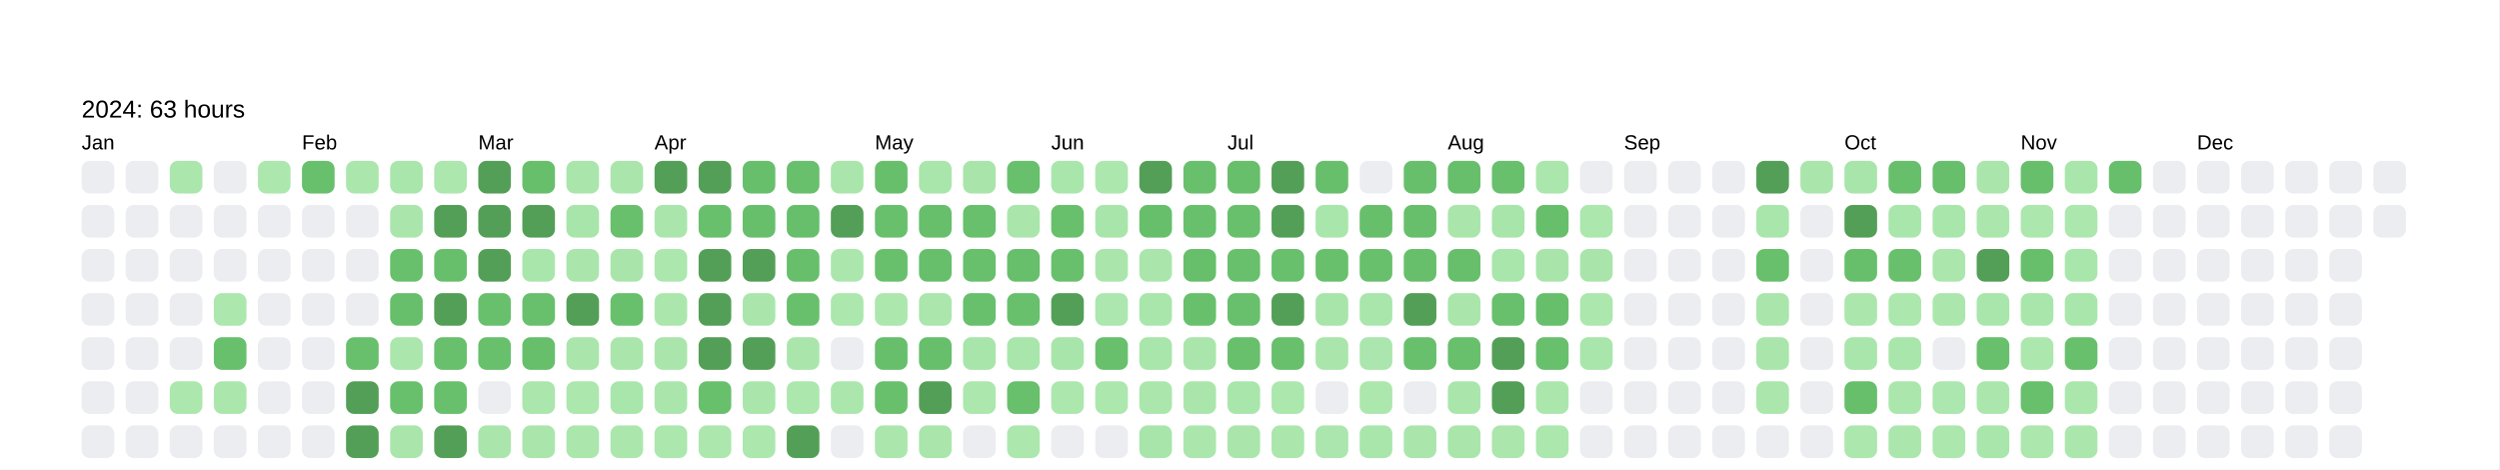
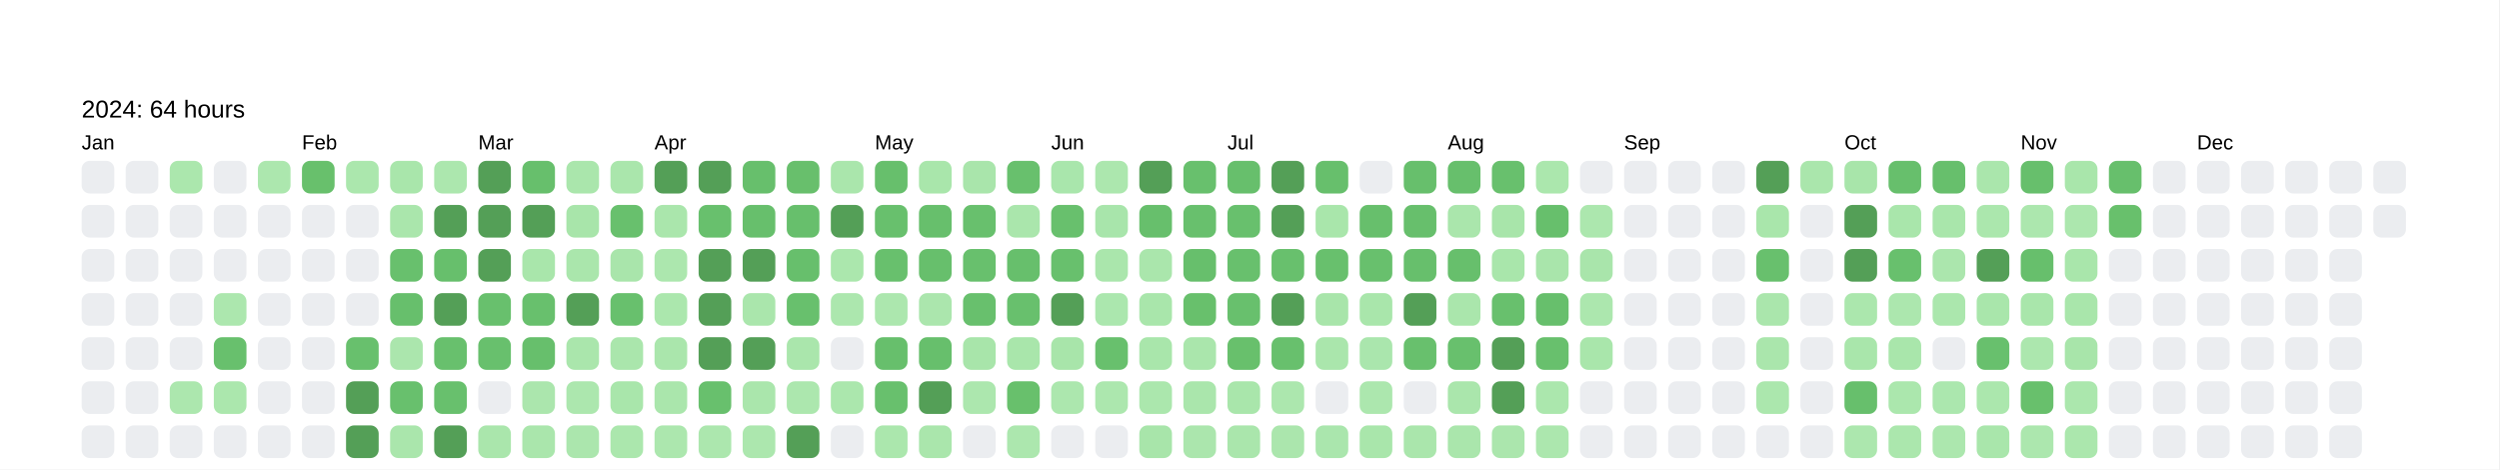
<svg xmlns="http://www.w3.org/2000/svg" baseProfile="full" height="57.5mm" version="1.1" viewBox="0,0,306.2,57.5" width="306.2mm">
  <defs />
  <rect fill="#FFFFFF" height="57.5" width="306.2" x="0" y="0" />
  <text fill="#000000" style="font-size:6px; font-family:Arial; font-weight:bold;" x="10" y="10" />
-   <text fill="#000000" style="font-size:3px; font-family:Arial;" x="10" y="14.4">2024: 63 hours</text>
+   <text fill="#000000" style="font-size:3px; font-family:Arial;" x="10" y="14.4">2024: 64 hours</text>
  <text fill="#000000" style="font-size:2.5px; font-family:Arial" x="10" y="18.3">Jan</text>
  <rect fill="#EBEDF0" height="4" rx="1" ry="1" width="4" x="10" y="19.7" />
  <rect fill="#EBEDF0" height="4" rx="1" ry="1" width="4" x="10" y="25.1" />
  <rect fill="#EBEDF0" height="4" rx="1" ry="1" width="4" x="10" y="30.5" />
  <rect fill="#EBEDF0" height="4" rx="1" ry="1" width="4" x="10" y="35.9" />
  <rect fill="#EBEDF0" height="4" rx="1" ry="1" width="4" x="10" y="41.3" />
  <rect fill="#EBEDF0" height="4" rx="1" ry="1" width="4" x="10" y="46.7" />
  <rect fill="#EBEDF0" height="4" rx="1" ry="1" width="4" x="10" y="52.1" />
  <rect fill="#EBEDF0" height="4" rx="1" ry="1" width="4" x="15.4" y="19.7" />
  <rect fill="#EBEDF0" height="4" rx="1" ry="1" width="4" x="15.4" y="25.1" />
  <rect fill="#EBEDF0" height="4" rx="1" ry="1" width="4" x="15.4" y="30.5" />
  <rect fill="#EBEDF0" height="4" rx="1" ry="1" width="4" x="15.4" y="35.9" />
  <rect fill="#EBEDF0" height="4" rx="1" ry="1" width="4" x="15.4" y="41.3" />
  <rect fill="#EBEDF0" height="4" rx="1" ry="1" width="4" x="15.4" y="46.7" />
  <rect fill="#EBEDF0" height="4" rx="1" ry="1" width="4" x="15.4" y="52.1" />
  <rect fill="#abe7ad" height="4" rx="1" ry="1" width="4" x="20.8" y="19.7" />
  <rect fill="#EBEDF0" height="4" rx="1" ry="1" width="4" x="20.8" y="25.1" />
  <rect fill="#EBEDF0" height="4" rx="1" ry="1" width="4" x="20.8" y="30.5" />
  <rect fill="#EBEDF0" height="4" rx="1" ry="1" width="4" x="20.8" y="35.9" />
  <rect fill="#EBEDF0" height="4" rx="1" ry="1" width="4" x="20.8" y="41.3" />
  <rect fill="#ace7ae" height="4" rx="1" ry="1" width="4" x="20.8" y="46.7" />
  <rect fill="#EBEDF0" height="4" rx="1" ry="1" width="4" x="20.8" y="52.1" />
  <rect fill="#EBEDF0" height="4" rx="1" ry="1" width="4" x="26.2" y="19.7" />
  <rect fill="#EBEDF0" height="4" rx="1" ry="1" width="4" x="26.2" y="25.1" />
  <rect fill="#EBEDF0" height="4" rx="1" ry="1" width="4" x="26.2" y="30.5" />
  <rect fill="#ace7ae" height="4" rx="1" ry="1" width="4" x="26.2" y="35.9" />
  <rect fill="#68c06d" height="4" rx="1" ry="1" width="4" x="26.2" y="41.3" />
  <rect fill="#abe7ad" height="4" rx="1" ry="1" width="4" x="26.2" y="46.7" />
  <rect fill="#EBEDF0" height="4" rx="1" ry="1" width="4" x="26.2" y="52.1" />
  <rect fill="#ace7ae" height="4" rx="1" ry="1" width="4" x="31.6" y="19.7" />
  <rect fill="#EBEDF0" height="4" rx="1" ry="1" width="4" x="31.6" y="25.1" />
  <rect fill="#EBEDF0" height="4" rx="1" ry="1" width="4" x="31.6" y="30.5" />
  <rect fill="#EBEDF0" height="4" rx="1" ry="1" width="4" x="31.6" y="35.9" />
  <rect fill="#EBEDF0" height="4" rx="1" ry="1" width="4" x="31.6" y="41.3" />
  <rect fill="#EBEDF0" height="4" rx="1" ry="1" width="4" x="31.6" y="46.7" />
  <rect fill="#EBEDF0" height="4" rx="1" ry="1" width="4" x="31.6" y="52.1" />
  <text fill="#000000" style="font-size:2.5px; font-family:Arial" x="37.0" y="18.3">Feb</text>
  <rect fill="#68c06c" height="4" rx="1" ry="1" width="4" x="37.0" y="19.7" />
  <rect fill="#EBEDF0" height="4" rx="1" ry="1" width="4" x="37.0" y="25.1" />
  <rect fill="#EBEDF0" height="4" rx="1" ry="1" width="4" x="37.0" y="30.5" />
  <rect fill="#EBEDF0" height="4" rx="1" ry="1" width="4" x="37.0" y="35.9" />
  <rect fill="#EBEDF0" height="4" rx="1" ry="1" width="4" x="37.0" y="41.3" />
  <rect fill="#EBEDF0" height="4" rx="1" ry="1" width="4" x="37.0" y="46.7" />
  <rect fill="#EBEDF0" height="4" rx="1" ry="1" width="4" x="37.0" y="52.1" />
  <rect fill="#abe7ad" height="4" rx="1" ry="1" width="4" x="42.4" y="19.7" />
  <rect fill="#EBEDF0" height="4" rx="1" ry="1" width="4" x="42.4" y="25.1" />
  <rect fill="#EBEDF0" height="4" rx="1" ry="1" width="4" x="42.4" y="30.5" />
  <rect fill="#EBEDF0" height="4" rx="1" ry="1" width="4" x="42.4" y="35.9" />
  <rect fill="#68c06d" height="4" rx="1" ry="1" width="4" x="42.4" y="41.3" />
  <rect fill="#549F57" height="4" rx="1" ry="1" width="4" x="42.4" y="46.7" />
  <rect fill="#549F57" height="4" rx="1" ry="1" width="4" x="42.4" y="52.1" />
  <rect fill="#a9e6ab" height="4" rx="1" ry="1" width="4" x="47.8" y="19.7" />
  <rect fill="#aae6ac" height="4" rx="1" ry="1" width="4" x="47.8" y="25.1" />
  <rect fill="#68c06d" height="4" rx="1" ry="1" width="4" x="47.8" y="30.5" />
  <rect fill="#67bf6c" height="4" rx="1" ry="1" width="4" x="47.8" y="35.9" />
  <rect fill="#abe6ad" height="4" rx="1" ry="1" width="4" x="47.8" y="41.3" />
  <rect fill="#68c06d" height="4" rx="1" ry="1" width="4" x="47.8" y="46.7" />
  <rect fill="#aae6ac" height="4" rx="1" ry="1" width="4" x="47.8" y="52.1" />
  <rect fill="#ace7ae" height="4" rx="1" ry="1" width="4" x="53.2" y="19.7" />
  <rect fill="#549F57" height="4" rx="1" ry="1" width="4" x="53.2" y="25.1" />
  <rect fill="#67bf6c" height="4" rx="1" ry="1" width="4" x="53.2" y="30.5" />
  <rect fill="#549F57" height="4" rx="1" ry="1" width="4" x="53.2" y="35.9" />
  <rect fill="#68c06d" height="4" rx="1" ry="1" width="4" x="53.2" y="41.3" />
  <rect fill="#68c06d" height="4" rx="1" ry="1" width="4" x="53.2" y="46.7" />
  <rect fill="#549F57" height="4" rx="1" ry="1" width="4" x="53.2" y="52.1" />
  <text fill="#000000" style="font-size:2.5px; font-family:Arial" x="58.6" y="18.3">Mar</text>
  <rect fill="#549F57" height="4" rx="1" ry="1" width="4" x="58.6" y="19.7" />
  <rect fill="#549F57" height="4" rx="1" ry="1" width="4" x="58.6" y="25.1" />
  <rect fill="#549F57" height="4" rx="1" ry="1" width="4" x="58.6" y="30.5" />
  <rect fill="#68c06d" height="4" rx="1" ry="1" width="4" x="58.6" y="35.9" />
  <rect fill="#68c06d" height="4" rx="1" ry="1" width="4" x="58.6" y="41.3" />
  <rect fill="#EBEDF0" height="4" rx="1" ry="1" width="4" x="58.6" y="46.7" />
  <rect fill="#aae6ac" height="4" rx="1" ry="1" width="4" x="58.6" y="52.1" />
  <rect fill="#67bf6c" height="4" rx="1" ry="1" width="4" x="64" y="19.7" />
  <rect fill="#549F57" height="4" rx="1" ry="1" width="4" x="64" y="25.1" />
  <rect fill="#a9e6ab" height="4" rx="1" ry="1" width="4" x="64" y="30.5" />
  <rect fill="#68c06d" height="4" rx="1" ry="1" width="4" x="64" y="35.9" />
  <rect fill="#67bf6c" height="4" rx="1" ry="1" width="4" x="64" y="41.3" />
  <rect fill="#abe6ad" height="4" rx="1" ry="1" width="4" x="64" y="46.7" />
  <rect fill="#aae6ac" height="4" rx="1" ry="1" width="4" x="64" y="52.1" />
  <rect fill="#aae6ac" height="4" rx="1" ry="1" width="4" x="69.4" y="19.7" />
  <rect fill="#a8e5aa" height="4" rx="1" ry="1" width="4" x="69.4" y="25.1" />
  <rect fill="#aae6ac" height="4" rx="1" ry="1" width="4" x="69.4" y="30.5" />
  <rect fill="#549F57" height="4" rx="1" ry="1" width="4" x="69.4" y="35.9" />
  <rect fill="#aae6ac" height="4" rx="1" ry="1" width="4" x="69.4" y="41.3" />
  <rect fill="#ace7ae" height="4" rx="1" ry="1" width="4" x="69.4" y="46.7" />
  <rect fill="#abe6ad" height="4" rx="1" ry="1" width="4" x="69.4" y="52.1" />
  <rect fill="#aae6ac" height="4" rx="1" ry="1" width="4" x="74.8" y="19.7" />
  <rect fill="#68c06d" height="4" rx="1" ry="1" width="4" x="74.8" y="25.1" />
  <rect fill="#a9e5ab" height="4" rx="1" ry="1" width="4" x="74.8" y="30.5" />
  <rect fill="#68c06d" height="4" rx="1" ry="1" width="4" x="74.8" y="35.9" />
  <rect fill="#aae6ac" height="4" rx="1" ry="1" width="4" x="74.8" y="41.3" />
  <rect fill="#a9e6ab" height="4" rx="1" ry="1" width="4" x="74.8" y="46.7" />
  <rect fill="#abe7ad" height="4" rx="1" ry="1" width="4" x="74.8" y="52.1" />
  <text fill="#000000" style="font-size:2.5px; font-family:Arial" x="80.2" y="18.3">Apr</text>
  <rect fill="#549F57" height="4" rx="1" ry="1" width="4" x="80.2" y="19.7" />
  <rect fill="#aae6ac" height="4" rx="1" ry="1" width="4" x="80.2" y="25.1" />
  <rect fill="#ace7ae" height="4" rx="1" ry="1" width="4" x="80.2" y="30.5" />
  <rect fill="#abe7ad" height="4" rx="1" ry="1" width="4" x="80.2" y="35.9" />
  <rect fill="#aae6ac" height="4" rx="1" ry="1" width="4" x="80.2" y="41.3" />
  <rect fill="#aae6ac" height="4" rx="1" ry="1" width="4" x="80.2" y="46.7" />
  <rect fill="#ace7ae" height="4" rx="1" ry="1" width="4" x="80.2" y="52.1" />
  <rect fill="#549F57" height="4" rx="1" ry="1" width="4" x="85.6" y="19.7" />
  <rect fill="#68c06d" height="4" rx="1" ry="1" width="4" x="85.6" y="25.1" />
  <rect fill="#549F57" height="4" rx="1" ry="1" width="4" x="85.6" y="30.5" />
  <rect fill="#549F57" height="4" rx="1" ry="1" width="4" x="85.6" y="35.9" />
  <rect fill="#549F57" height="4" rx="1" ry="1" width="4" x="85.6" y="41.3" />
  <rect fill="#68c06d" height="4" rx="1" ry="1" width="4" x="85.6" y="46.7" />
  <rect fill="#ace7ae" height="4" rx="1" ry="1" width="4" x="85.6" y="52.1" />
  <rect fill="#67bf6c" height="4" rx="1" ry="1" width="4" x="91" y="19.7" />
  <rect fill="#67bf6c" height="4" rx="1" ry="1" width="4" x="91" y="25.1" />
  <rect fill="#549F57" height="4" rx="1" ry="1" width="4" x="91" y="30.5" />
  <rect fill="#aae6ac" height="4" rx="1" ry="1" width="4" x="91" y="35.9" />
  <rect fill="#549F57" height="4" rx="1" ry="1" width="4" x="91" y="41.3" />
  <rect fill="#aae6ac" height="4" rx="1" ry="1" width="4" x="91" y="46.7" />
  <rect fill="#ace7ae" height="4" rx="1" ry="1" width="4" x="91" y="52.1" />
  <rect fill="#68bf6c" height="4" rx="1" ry="1" width="4" x="96.4" y="19.7" />
  <rect fill="#67bf6c" height="4" rx="1" ry="1" width="4" x="96.4" y="25.1" />
  <rect fill="#67bf6c" height="4" rx="1" ry="1" width="4" x="96.4" y="30.5" />
  <rect fill="#68c06d" height="4" rx="1" ry="1" width="4" x="96.4" y="35.9" />
  <rect fill="#aae6ac" height="4" rx="1" ry="1" width="4" x="96.4" y="41.3" />
  <rect fill="#ace7ae" height="4" rx="1" ry="1" width="4" x="96.4" y="46.7" />
  <rect fill="#549F57" height="4" rx="1" ry="1" width="4" x="96.4" y="52.1" />
  <rect fill="#aae6ac" height="4" rx="1" ry="1" width="4" x="101.8" y="19.7" />
  <rect fill="#549F57" height="4" rx="1" ry="1" width="4" x="101.8" y="25.1" />
  <rect fill="#abe7ad" height="4" rx="1" ry="1" width="4" x="101.8" y="30.5" />
  <rect fill="#ace7ae" height="4" rx="1" ry="1" width="4" x="101.8" y="35.9" />
  <rect fill="#EBEDF0" height="4" rx="1" ry="1" width="4" x="101.8" y="41.3" />
  <rect fill="#abe7ad" height="4" rx="1" ry="1" width="4" x="101.8" y="46.7" />
  <rect fill="#EBEDF0" height="4" rx="1" ry="1" width="4" x="101.8" y="52.1" />
  <text fill="#000000" style="font-size:2.5px; font-family:Arial" x="107.2" y="18.3">May</text>
  <rect fill="#67bf6c" height="4" rx="1" ry="1" width="4" x="107.2" y="19.7" />
  <rect fill="#68c06d" height="4" rx="1" ry="1" width="4" x="107.2" y="25.1" />
  <rect fill="#68c06d" height="4" rx="1" ry="1" width="4" x="107.2" y="30.5" />
  <rect fill="#ace7ae" height="4" rx="1" ry="1" width="4" x="107.2" y="35.9" />
  <rect fill="#67bf6c" height="4" rx="1" ry="1" width="4" x="107.2" y="41.3" />
  <rect fill="#68c06d" height="4" rx="1" ry="1" width="4" x="107.2" y="46.7" />
  <rect fill="#abe7ad" height="4" rx="1" ry="1" width="4" x="107.2" y="52.1" />
  <rect fill="#a9e6ab" height="4" rx="1" ry="1" width="4" x="112.6" y="19.7" />
  <rect fill="#67bf6c" height="4" rx="1" ry="1" width="4" x="112.6" y="25.1" />
  <rect fill="#67bf6c" height="4" rx="1" ry="1" width="4" x="112.6" y="30.5" />
  <rect fill="#abe6ad" height="4" rx="1" ry="1" width="4" x="112.6" y="35.9" />
  <rect fill="#67bf6c" height="4" rx="1" ry="1" width="4" x="112.6" y="41.3" />
  <rect fill="#549F57" height="4" rx="1" ry="1" width="4" x="112.6" y="46.7" />
  <rect fill="#aae6ac" height="4" rx="1" ry="1" width="4" x="112.6" y="52.1" />
  <rect fill="#a9e5ab" height="4" rx="1" ry="1" width="4" x="118" y="19.7" />
  <rect fill="#68c06d" height="4" rx="1" ry="1" width="4" x="118" y="25.1" />
  <rect fill="#68c06d" height="4" rx="1" ry="1" width="4" x="118" y="30.5" />
  <rect fill="#68c06d" height="4" rx="1" ry="1" width="4" x="118" y="35.9" />
  <rect fill="#a8e5aa" height="4" rx="1" ry="1" width="4" x="118" y="41.3" />
  <rect fill="#ace7ae" height="4" rx="1" ry="1" width="4" x="118" y="46.7" />
  <rect fill="#EBEDF0" height="4" rx="1" ry="1" width="4" x="118" y="52.1" />
  <rect fill="#68c06d" height="4" rx="1" ry="1" width="4" x="123.4" y="19.7" />
  <rect fill="#aae6ac" height="4" rx="1" ry="1" width="4" x="123.4" y="25.1" />
  <rect fill="#67bf6c" height="4" rx="1" ry="1" width="4" x="123.4" y="30.5" />
  <rect fill="#68c06d" height="4" rx="1" ry="1" width="4" x="123.4" y="35.9" />
  <rect fill="#a9e6ab" height="4" rx="1" ry="1" width="4" x="123.4" y="41.3" />
  <rect fill="#68c06c" height="4" rx="1" ry="1" width="4" x="123.4" y="46.7" />
  <rect fill="#ace7ae" height="4" rx="1" ry="1" width="4" x="123.4" y="52.1" />
  <text fill="#000000" style="font-size:2.5px; font-family:Arial" x="128.8" y="18.3">Jun</text>
  <rect fill="#a9e6ac" height="4" rx="1" ry="1" width="4" x="128.8" y="19.7" />
  <rect fill="#68c06d" height="4" rx="1" ry="1" width="4" x="128.8" y="25.1" />
  <rect fill="#68c06d" height="4" rx="1" ry="1" width="4" x="128.8" y="30.5" />
  <rect fill="#549F57" height="4" rx="1" ry="1" width="4" x="128.8" y="35.9" />
  <rect fill="#a8e5aa" height="4" rx="1" ry="1" width="4" x="128.8" y="41.3" />
  <rect fill="#ace7ae" height="4" rx="1" ry="1" width="4" x="128.8" y="46.7" />
  <rect fill="#EBEDF0" height="4" rx="1" ry="1" width="4" x="128.8" y="52.1" />
  <rect fill="#ace7ae" height="4" rx="1" ry="1" width="4" x="134.2" y="19.7" />
  <rect fill="#a8e5ab" height="4" rx="1" ry="1" width="4" x="134.2" y="25.1" />
  <rect fill="#aae6ac" height="4" rx="1" ry="1" width="4" x="134.2" y="30.5" />
  <rect fill="#abe7ae" height="4" rx="1" ry="1" width="4" x="134.2" y="35.9" />
  <rect fill="#68c06d" height="4" rx="1" ry="1" width="4" x="134.2" y="41.3" />
  <rect fill="#ace7ae" height="4" rx="1" ry="1" width="4" x="134.2" y="46.7" />
  <rect fill="#EBEDF0" height="4" rx="1" ry="1" width="4" x="134.2" y="52.1" />
  <rect fill="#549F57" height="4" rx="1" ry="1" width="4" x="139.6" y="19.7" />
  <rect fill="#67bf6c" height="4" rx="1" ry="1" width="4" x="139.6" y="25.1" />
  <rect fill="#aae6ac" height="4" rx="1" ry="1" width="4" x="139.6" y="30.5" />
  <rect fill="#a9e6ab" height="4" rx="1" ry="1" width="4" x="139.6" y="35.9" />
  <rect fill="#a9e6ab" height="4" rx="1" ry="1" width="4" x="139.6" y="41.3" />
  <rect fill="#abe7ad" height="4" rx="1" ry="1" width="4" x="139.6" y="46.7" />
  <rect fill="#a8e5aa" height="4" rx="1" ry="1" width="4" x="139.6" y="52.1" />
  <rect fill="#68c06d" height="4" rx="1" ry="1" width="4" x="145" y="19.7" />
  <rect fill="#68c06d" height="4" rx="1" ry="1" width="4" x="145" y="25.1" />
  <rect fill="#67bf6c" height="4" rx="1" ry="1" width="4" x="145" y="30.5" />
  <rect fill="#68c06c" height="4" rx="1" ry="1" width="4" x="145" y="35.9" />
  <rect fill="#aae6ac" height="4" rx="1" ry="1" width="4" x="145" y="41.3" />
  <rect fill="#aae6ac" height="4" rx="1" ry="1" width="4" x="145" y="46.7" />
  <rect fill="#abe6ad" height="4" rx="1" ry="1" width="4" x="145" y="52.1" />
  <text fill="#000000" style="font-size:2.5px; font-family:Arial" x="150.4" y="18.3">Jul</text>
  <rect fill="#67bf6c" height="4" rx="1" ry="1" width="4" x="150.4" y="19.7" />
  <rect fill="#68c06d" height="4" rx="1" ry="1" width="4" x="150.4" y="25.1" />
  <rect fill="#68c06d" height="4" rx="1" ry="1" width="4" x="150.4" y="30.5" />
  <rect fill="#68c06d" height="4" rx="1" ry="1" width="4" x="150.4" y="35.9" />
  <rect fill="#68c06c" height="4" rx="1" ry="1" width="4" x="150.4" y="41.3" />
  <rect fill="#a9e6ab" height="4" rx="1" ry="1" width="4" x="150.4" y="46.7" />
  <rect fill="#aae6ac" height="4" rx="1" ry="1" width="4" x="150.4" y="52.1" />
  <rect fill="#549F57" height="4" rx="1" ry="1" width="4" x="155.8" y="19.7" />
  <rect fill="#549F57" height="4" rx="1" ry="1" width="4" x="155.8" y="25.1" />
  <rect fill="#68c06d" height="4" rx="1" ry="1" width="4" x="155.8" y="30.5" />
  <rect fill="#549F57" height="4" rx="1" ry="1" width="4" x="155.8" y="35.9" />
  <rect fill="#68c06d" height="4" rx="1" ry="1" width="4" x="155.8" y="41.3" />
  <rect fill="#ace7ae" height="4" rx="1" ry="1" width="4" x="155.8" y="46.7" />
  <rect fill="#abe6ad" height="4" rx="1" ry="1" width="4" x="155.8" y="52.1" />
  <rect fill="#67bf6c" height="4" rx="1" ry="1" width="4" x="161.2" y="19.7" />
  <rect fill="#a9e6ab" height="4" rx="1" ry="1" width="4" x="161.2" y="25.1" />
  <rect fill="#68c06d" height="4" rx="1" ry="1" width="4" x="161.2" y="30.5" />
  <rect fill="#a8e5aa" height="4" rx="1" ry="1" width="4" x="161.2" y="35.9" />
  <rect fill="#aae6ac" height="4" rx="1" ry="1" width="4" x="161.2" y="41.3" />
  <rect fill="#EBEDF0" height="4" rx="1" ry="1" width="4" x="161.2" y="46.7" />
  <rect fill="#aae6ad" height="4" rx="1" ry="1" width="4" x="161.2" y="52.1" />
  <rect fill="#EBEDF0" height="4" rx="1" ry="1" width="4" x="166.6" y="19.7" />
  <rect fill="#67bf6c" height="4" rx="1" ry="1" width="4" x="166.6" y="25.1" />
  <rect fill="#68c06d" height="4" rx="1" ry="1" width="4" x="166.6" y="30.5" />
  <rect fill="#a9e6ab" height="4" rx="1" ry="1" width="4" x="166.6" y="35.9" />
  <rect fill="#aae6ad" height="4" rx="1" ry="1" width="4" x="166.6" y="41.3" />
  <rect fill="#ace7ae" height="4" rx="1" ry="1" width="4" x="166.6" y="46.7" />
  <rect fill="#a9e6ab" height="4" rx="1" ry="1" width="4" x="166.6" y="52.1" />
  <rect fill="#67bf6c" height="4" rx="1" ry="1" width="4" x="172" y="19.7" />
  <rect fill="#67bf6c" height="4" rx="1" ry="1" width="4" x="172" y="25.1" />
  <rect fill="#67bf6c" height="4" rx="1" ry="1" width="4" x="172" y="30.5" />
  <rect fill="#549F57" height="4" rx="1" ry="1" width="4" x="172" y="35.9" />
  <rect fill="#68c06d" height="4" rx="1" ry="1" width="4" x="172" y="41.3" />
  <rect fill="#EBEDF0" height="4" rx="1" ry="1" width="4" x="172" y="46.7" />
  <rect fill="#aae6ac" height="4" rx="1" ry="1" width="4" x="172" y="52.1" />
  <text fill="#000000" style="font-size:2.5px; font-family:Arial" x="177.4" y="18.3">Aug</text>
  <rect fill="#67bf6c" height="4" rx="1" ry="1" width="4" x="177.4" y="19.7" />
  <rect fill="#aae6ac" height="4" rx="1" ry="1" width="4" x="177.4" y="25.1" />
  <rect fill="#67bf6c" height="4" rx="1" ry="1" width="4" x="177.4" y="30.5" />
  <rect fill="#aae6ac" height="4" rx="1" ry="1" width="4" x="177.4" y="35.9" />
  <rect fill="#68c06d" height="4" rx="1" ry="1" width="4" x="177.4" y="41.3" />
  <rect fill="#aae6ac" height="4" rx="1" ry="1" width="4" x="177.4" y="46.7" />
  <rect fill="#aae6ac" height="4" rx="1" ry="1" width="4" x="177.4" y="52.1" />
  <rect fill="#68c06d" height="4" rx="1" ry="1" width="4" x="182.8" y="19.7" />
  <rect fill="#a8e5aa" height="4" rx="1" ry="1" width="4" x="182.8" y="25.1" />
  <rect fill="#a9e6ab" height="4" rx="1" ry="1" width="4" x="182.8" y="30.5" />
  <rect fill="#68c06d" height="4" rx="1" ry="1" width="4" x="182.8" y="35.9" />
  <rect fill="#549F57" height="4" rx="1" ry="1" width="4" x="182.8" y="41.3" />
  <rect fill="#549F57" height="4" rx="1" ry="1" width="4" x="182.8" y="46.7" />
  <rect fill="#abe6ad" height="4" rx="1" ry="1" width="4" x="182.8" y="52.1" />
  <rect fill="#abe7ad" height="4" rx="1" ry="1" width="4" x="188.2" y="19.7" />
  <rect fill="#67bf6c" height="4" rx="1" ry="1" width="4" x="188.2" y="25.1" />
  <rect fill="#a9e5ab" height="4" rx="1" ry="1" width="4" x="188.2" y="30.5" />
  <rect fill="#67bf6c" height="4" rx="1" ry="1" width="4" x="188.2" y="35.9" />
  <rect fill="#68c06d" height="4" rx="1" ry="1" width="4" x="188.2" y="41.3" />
  <rect fill="#abe7ad" height="4" rx="1" ry="1" width="4" x="188.2" y="46.7" />
  <rect fill="#ace7ae" height="4" rx="1" ry="1" width="4" x="188.2" y="52.1" />
  <rect fill="#EBEDF0" height="4" rx="1" ry="1" width="4" x="193.6" y="19.7" />
  <rect fill="#ace7ae" height="4" rx="1" ry="1" width="4" x="193.6" y="25.1" />
  <rect fill="#a9e5ab" height="4" rx="1" ry="1" width="4" x="193.6" y="30.5" />
  <rect fill="#ace7ae" height="4" rx="1" ry="1" width="4" x="193.6" y="35.9" />
  <rect fill="#a9e6ab" height="4" rx="1" ry="1" width="4" x="193.6" y="41.3" />
  <rect fill="#EBEDF0" height="4" rx="1" ry="1" width="4" x="193.6" y="46.7" />
  <rect fill="#EBEDF0" height="4" rx="1" ry="1" width="4" x="193.6" y="52.1" />
  <text fill="#000000" style="font-size:2.5px; font-family:Arial" x="199" y="18.3">Sep</text>
  <rect fill="#EBEDF0" height="4" rx="1" ry="1" width="4" x="199" y="19.7" />
  <rect fill="#EBEDF0" height="4" rx="1" ry="1" width="4" x="199" y="25.1" />
  <rect fill="#EBEDF0" height="4" rx="1" ry="1" width="4" x="199" y="30.5" />
  <rect fill="#EBEDF0" height="4" rx="1" ry="1" width="4" x="199" y="35.9" />
  <rect fill="#EBEDF0" height="4" rx="1" ry="1" width="4" x="199" y="41.3" />
  <rect fill="#EBEDF0" height="4" rx="1" ry="1" width="4" x="199" y="46.7" />
  <rect fill="#EBEDF0" height="4" rx="1" ry="1" width="4" x="199" y="52.1" />
  <rect fill="#EBEDF0" height="4" rx="1" ry="1" width="4" x="204.4" y="19.7" />
  <rect fill="#EBEDF0" height="4" rx="1" ry="1" width="4" x="204.4" y="25.1" />
  <rect fill="#EBEDF0" height="4" rx="1" ry="1" width="4" x="204.4" y="30.5" />
  <rect fill="#EBEDF0" height="4" rx="1" ry="1" width="4" x="204.4" y="35.9" />
  <rect fill="#EBEDF0" height="4" rx="1" ry="1" width="4" x="204.4" y="41.3" />
  <rect fill="#EBEDF0" height="4" rx="1" ry="1" width="4" x="204.4" y="46.7" />
  <rect fill="#EBEDF0" height="4" rx="1" ry="1" width="4" x="204.4" y="52.1" />
  <rect fill="#EBEDF0" height="4" rx="1" ry="1" width="4" x="209.8" y="19.7" />
  <rect fill="#EBEDF0" height="4" rx="1" ry="1" width="4" x="209.8" y="25.1" />
  <rect fill="#EBEDF0" height="4" rx="1" ry="1" width="4" x="209.8" y="30.5" />
  <rect fill="#EBEDF0" height="4" rx="1" ry="1" width="4" x="209.8" y="35.9" />
  <rect fill="#EBEDF0" height="4" rx="1" ry="1" width="4" x="209.8" y="41.3" />
  <rect fill="#EBEDF0" height="4" rx="1" ry="1" width="4" x="209.8" y="46.7" />
  <rect fill="#EBEDF0" height="4" rx="1" ry="1" width="4" x="209.8" y="52.1" />
  <rect fill="#549F57" height="4" rx="1" ry="1" width="4" x="215.2" y="19.7" />
  <rect fill="#a9e6ab" height="4" rx="1" ry="1" width="4" x="215.2" y="25.1" />
  <rect fill="#68c06d" height="4" rx="1" ry="1" width="4" x="215.2" y="30.5" />
  <rect fill="#aae6ac" height="4" rx="1" ry="1" width="4" x="215.2" y="35.9" />
  <rect fill="#aae6ac" height="4" rx="1" ry="1" width="4" x="215.2" y="41.3" />
  <rect fill="#abe7ad" height="4" rx="1" ry="1" width="4" x="215.2" y="46.7" />
  <rect fill="#EBEDF0" height="4" rx="1" ry="1" width="4" x="215.2" y="52.1" />
  <rect fill="#aae6ac" height="4" rx="1" ry="1" width="4" x="220.6" y="19.7" />
  <rect fill="#EBEDF0" height="4" rx="1" ry="1" width="4" x="220.6" y="25.1" />
  <rect fill="#EBEDF0" height="4" rx="1" ry="1" width="4" x="220.6" y="30.5" />
  <rect fill="#EBEDF0" height="4" rx="1" ry="1" width="4" x="220.6" y="35.9" />
  <rect fill="#EBEDF0" height="4" rx="1" ry="1" width="4" x="220.6" y="41.3" />
  <rect fill="#EBEDF0" height="4" rx="1" ry="1" width="4" x="220.6" y="46.7" />
  <rect fill="#EBEDF0" height="4" rx="1" ry="1" width="4" x="220.6" y="52.1" />
  <text fill="#000000" style="font-size:2.5px; font-family:Arial" x="226" y="18.3">Oct</text>
  <rect fill="#a8e5aa" height="4" rx="1" ry="1" width="4" x="226" y="19.7" />
  <rect fill="#549F57" height="4" rx="1" ry="1" width="4" x="226" y="25.1" />
-   <rect fill="#67bf6c" height="4" rx="1" ry="1" width="4" x="226" y="30.5" />
+   <rect fill="#549F57" height="4" rx="1" ry="1" width="4" x="226" y="30.5" />
  <rect fill="#abe7ad" height="4" rx="1" ry="1" width="4" x="226" y="35.9" />
  <rect fill="#a9e6ab" height="4" rx="1" ry="1" width="4" x="226" y="41.3" />
  <rect fill="#67bf6c" height="4" rx="1" ry="1" width="4" x="226" y="46.7" />
  <rect fill="#ace7ae" height="4" rx="1" ry="1" width="4" x="226" y="52.1" />
  <rect fill="#67bf6c" height="4" rx="1" ry="1" width="4" x="231.4" y="19.7" />
  <rect fill="#a9e6ab" height="4" rx="1" ry="1" width="4" x="231.4" y="25.1" />
  <rect fill="#68c06d" height="4" rx="1" ry="1" width="4" x="231.4" y="30.5" />
  <rect fill="#ace7ae" height="4" rx="1" ry="1" width="4" x="231.4" y="35.9" />
  <rect fill="#a9e6ab" height="4" rx="1" ry="1" width="4" x="231.4" y="41.3" />
  <rect fill="#abe7ad" height="4" rx="1" ry="1" width="4" x="231.4" y="46.7" />
  <rect fill="#abe7ad" height="4" rx="1" ry="1" width="4" x="231.4" y="52.1" />
  <rect fill="#67bf6c" height="4" rx="1" ry="1" width="4" x="236.8" y="19.7" />
  <rect fill="#a9e6ab" height="4" rx="1" ry="1" width="4" x="236.8" y="25.1" />
  <rect fill="#abe6ad" height="4" rx="1" ry="1" width="4" x="236.8" y="30.5" />
  <rect fill="#abe7ad" height="4" rx="1" ry="1" width="4" x="236.8" y="35.9" />
  <rect fill="#EBEDF0" height="4" rx="1" ry="1" width="4" x="236.8" y="41.3" />
  <rect fill="#abe7ae" height="4" rx="1" ry="1" width="4" x="236.8" y="46.7" />
  <rect fill="#ace7ae" height="4" rx="1" ry="1" width="4" x="236.8" y="52.1" />
  <rect fill="#aae6ac" height="4" rx="1" ry="1" width="4" x="242.2" y="19.7" />
  <rect fill="#abe7ad" height="4" rx="1" ry="1" width="4" x="242.2" y="25.1" />
  <rect fill="#549F57" height="4" rx="1" ry="1" width="4" x="242.2" y="30.5" />
  <rect fill="#a9e6ab" height="4" rx="1" ry="1" width="4" x="242.2" y="35.9" />
  <rect fill="#68c06d" height="4" rx="1" ry="1" width="4" x="242.2" y="41.3" />
  <rect fill="#abe7ad" height="4" rx="1" ry="1" width="4" x="242.2" y="46.7" />
  <rect fill="#a9e6ab" height="4" rx="1" ry="1" width="4" x="242.2" y="52.1" />
  <text fill="#000000" style="font-size:2.5px; font-family:Arial" x="247.6" y="18.3">Nov</text>
  <rect fill="#67bf6c" height="4" rx="1" ry="1" width="4" x="247.6" y="19.7" />
  <rect fill="#ace7ae" height="4" rx="1" ry="1" width="4" x="247.6" y="25.1" />
  <rect fill="#67bf6c" height="4" rx="1" ry="1" width="4" x="247.6" y="30.5" />
  <rect fill="#a9e6ab" height="4" rx="1" ry="1" width="4" x="247.6" y="35.9" />
  <rect fill="#ace7ae" height="4" rx="1" ry="1" width="4" x="247.6" y="41.3" />
  <rect fill="#68c06c" height="4" rx="1" ry="1" width="4" x="247.6" y="46.7" />
  <rect fill="#ace7ae" height="4" rx="1" ry="1" width="4" x="247.6" y="52.1" />
  <rect fill="#a9e6ab" height="4" rx="1" ry="1" width="4" x="253" y="19.7" />
  <rect fill="#ace7ae" height="4" rx="1" ry="1" width="4" x="253" y="25.1" />
  <rect fill="#a9e6ab" height="4" rx="1" ry="1" width="4" x="253" y="30.5" />
  <rect fill="#a9e6ab" height="4" rx="1" ry="1" width="4" x="253" y="35.9" />
-   <rect fill="#68c06d" height="4" rx="1" ry="1" width="4" x="253" y="41.3" />
+   <rect fill="#a8e5aa" height="4" rx="1" ry="1" width="4" x="253" y="41.3" />
  <rect fill="#abe7ad" height="4" rx="1" ry="1" width="4" x="253" y="46.7" />
  <rect fill="#abe7ad" height="4" rx="1" ry="1" width="4" x="253" y="52.1" />
  <rect fill="#67bf6c" height="4" rx="1" ry="1" width="4" x="258.4" y="19.7" />
-   <rect fill="#EBEDF0" height="4" rx="1" ry="1" width="4" x="258.4" y="25.1" />
+   <rect fill="#68c06c" height="4" rx="1" ry="1" width="4" x="258.4" y="25.1" />
  <rect fill="#EBEDF0" height="4" rx="1" ry="1" width="4" x="258.4" y="30.5" />
  <rect fill="#EBEDF0" height="4" rx="1" ry="1" width="4" x="258.4" y="35.9" />
  <rect fill="#EBEDF0" height="4" rx="1" ry="1" width="4" x="258.4" y="41.3" />
  <rect fill="#EBEDF0" height="4" rx="1" ry="1" width="4" x="258.4" y="46.7" />
  <rect fill="#EBEDF0" height="4" rx="1" ry="1" width="4" x="258.4" y="52.1" />
  <rect fill="#EBEDF0" height="4" rx="1" ry="1" width="4" x="263.8" y="19.7" />
  <rect fill="#EBEDF0" height="4" rx="1" ry="1" width="4" x="263.8" y="25.1" />
  <rect fill="#EBEDF0" height="4" rx="1" ry="1" width="4" x="263.8" y="30.5" />
  <rect fill="#EBEDF0" height="4" rx="1" ry="1" width="4" x="263.8" y="35.9" />
  <rect fill="#EBEDF0" height="4" rx="1" ry="1" width="4" x="263.8" y="41.3" />
  <rect fill="#EBEDF0" height="4" rx="1" ry="1" width="4" x="263.8" y="46.7" />
  <rect fill="#EBEDF0" height="4" rx="1" ry="1" width="4" x="263.8" y="52.1" />
  <text fill="#000000" style="font-size:2.5px; font-family:Arial" x="269.2" y="18.3">Dec</text>
  <rect fill="#EBEDF0" height="4" rx="1" ry="1" width="4" x="269.2" y="19.7" />
  <rect fill="#EBEDF0" height="4" rx="1" ry="1" width="4" x="269.2" y="25.1" />
  <rect fill="#EBEDF0" height="4" rx="1" ry="1" width="4" x="269.2" y="30.5" />
  <rect fill="#EBEDF0" height="4" rx="1" ry="1" width="4" x="269.2" y="35.9" />
  <rect fill="#EBEDF0" height="4" rx="1" ry="1" width="4" x="269.2" y="41.3" />
  <rect fill="#EBEDF0" height="4" rx="1" ry="1" width="4" x="269.2" y="46.7" />
  <rect fill="#EBEDF0" height="4" rx="1" ry="1" width="4" x="269.2" y="52.1" />
  <rect fill="#EBEDF0" height="4" rx="1" ry="1" width="4" x="274.6" y="19.7" />
  <rect fill="#EBEDF0" height="4" rx="1" ry="1" width="4" x="274.6" y="25.1" />
  <rect fill="#EBEDF0" height="4" rx="1" ry="1" width="4" x="274.6" y="30.5" />
  <rect fill="#EBEDF0" height="4" rx="1" ry="1" width="4" x="274.6" y="35.9" />
  <rect fill="#EBEDF0" height="4" rx="1" ry="1" width="4" x="274.6" y="41.3" />
  <rect fill="#EBEDF0" height="4" rx="1" ry="1" width="4" x="274.6" y="46.7" />
  <rect fill="#EBEDF0" height="4" rx="1" ry="1" width="4" x="274.6" y="52.1" />
  <rect fill="#EBEDF0" height="4" rx="1" ry="1" width="4" x="280" y="19.7" />
  <rect fill="#EBEDF0" height="4" rx="1" ry="1" width="4" x="280" y="25.1" />
  <rect fill="#EBEDF0" height="4" rx="1" ry="1" width="4" x="280" y="30.5" />
  <rect fill="#EBEDF0" height="4" rx="1" ry="1" width="4" x="280" y="35.9" />
  <rect fill="#EBEDF0" height="4" rx="1" ry="1" width="4" x="280" y="41.3" />
  <rect fill="#EBEDF0" height="4" rx="1" ry="1" width="4" x="280" y="46.7" />
  <rect fill="#EBEDF0" height="4" rx="1" ry="1" width="4" x="280" y="52.1" />
  <rect fill="#EBEDF0" height="4" rx="1" ry="1" width="4" x="285.4" y="19.7" />
  <rect fill="#EBEDF0" height="4" rx="1" ry="1" width="4" x="285.4" y="25.1" />
  <rect fill="#EBEDF0" height="4" rx="1" ry="1" width="4" x="285.4" y="30.5" />
  <rect fill="#EBEDF0" height="4" rx="1" ry="1" width="4" x="285.4" y="35.9" />
  <rect fill="#EBEDF0" height="4" rx="1" ry="1" width="4" x="285.4" y="41.3" />
  <rect fill="#EBEDF0" height="4" rx="1" ry="1" width="4" x="285.4" y="46.7" />
  <rect fill="#EBEDF0" height="4" rx="1" ry="1" width="4" x="285.4" y="52.1" />
  <rect fill="#EBEDF0" height="4" rx="1" ry="1" width="4" x="290.8" y="19.7" />
  <rect fill="#EBEDF0" height="4" rx="1" ry="1" width="4" x="290.8" y="25.1" />
</svg>
